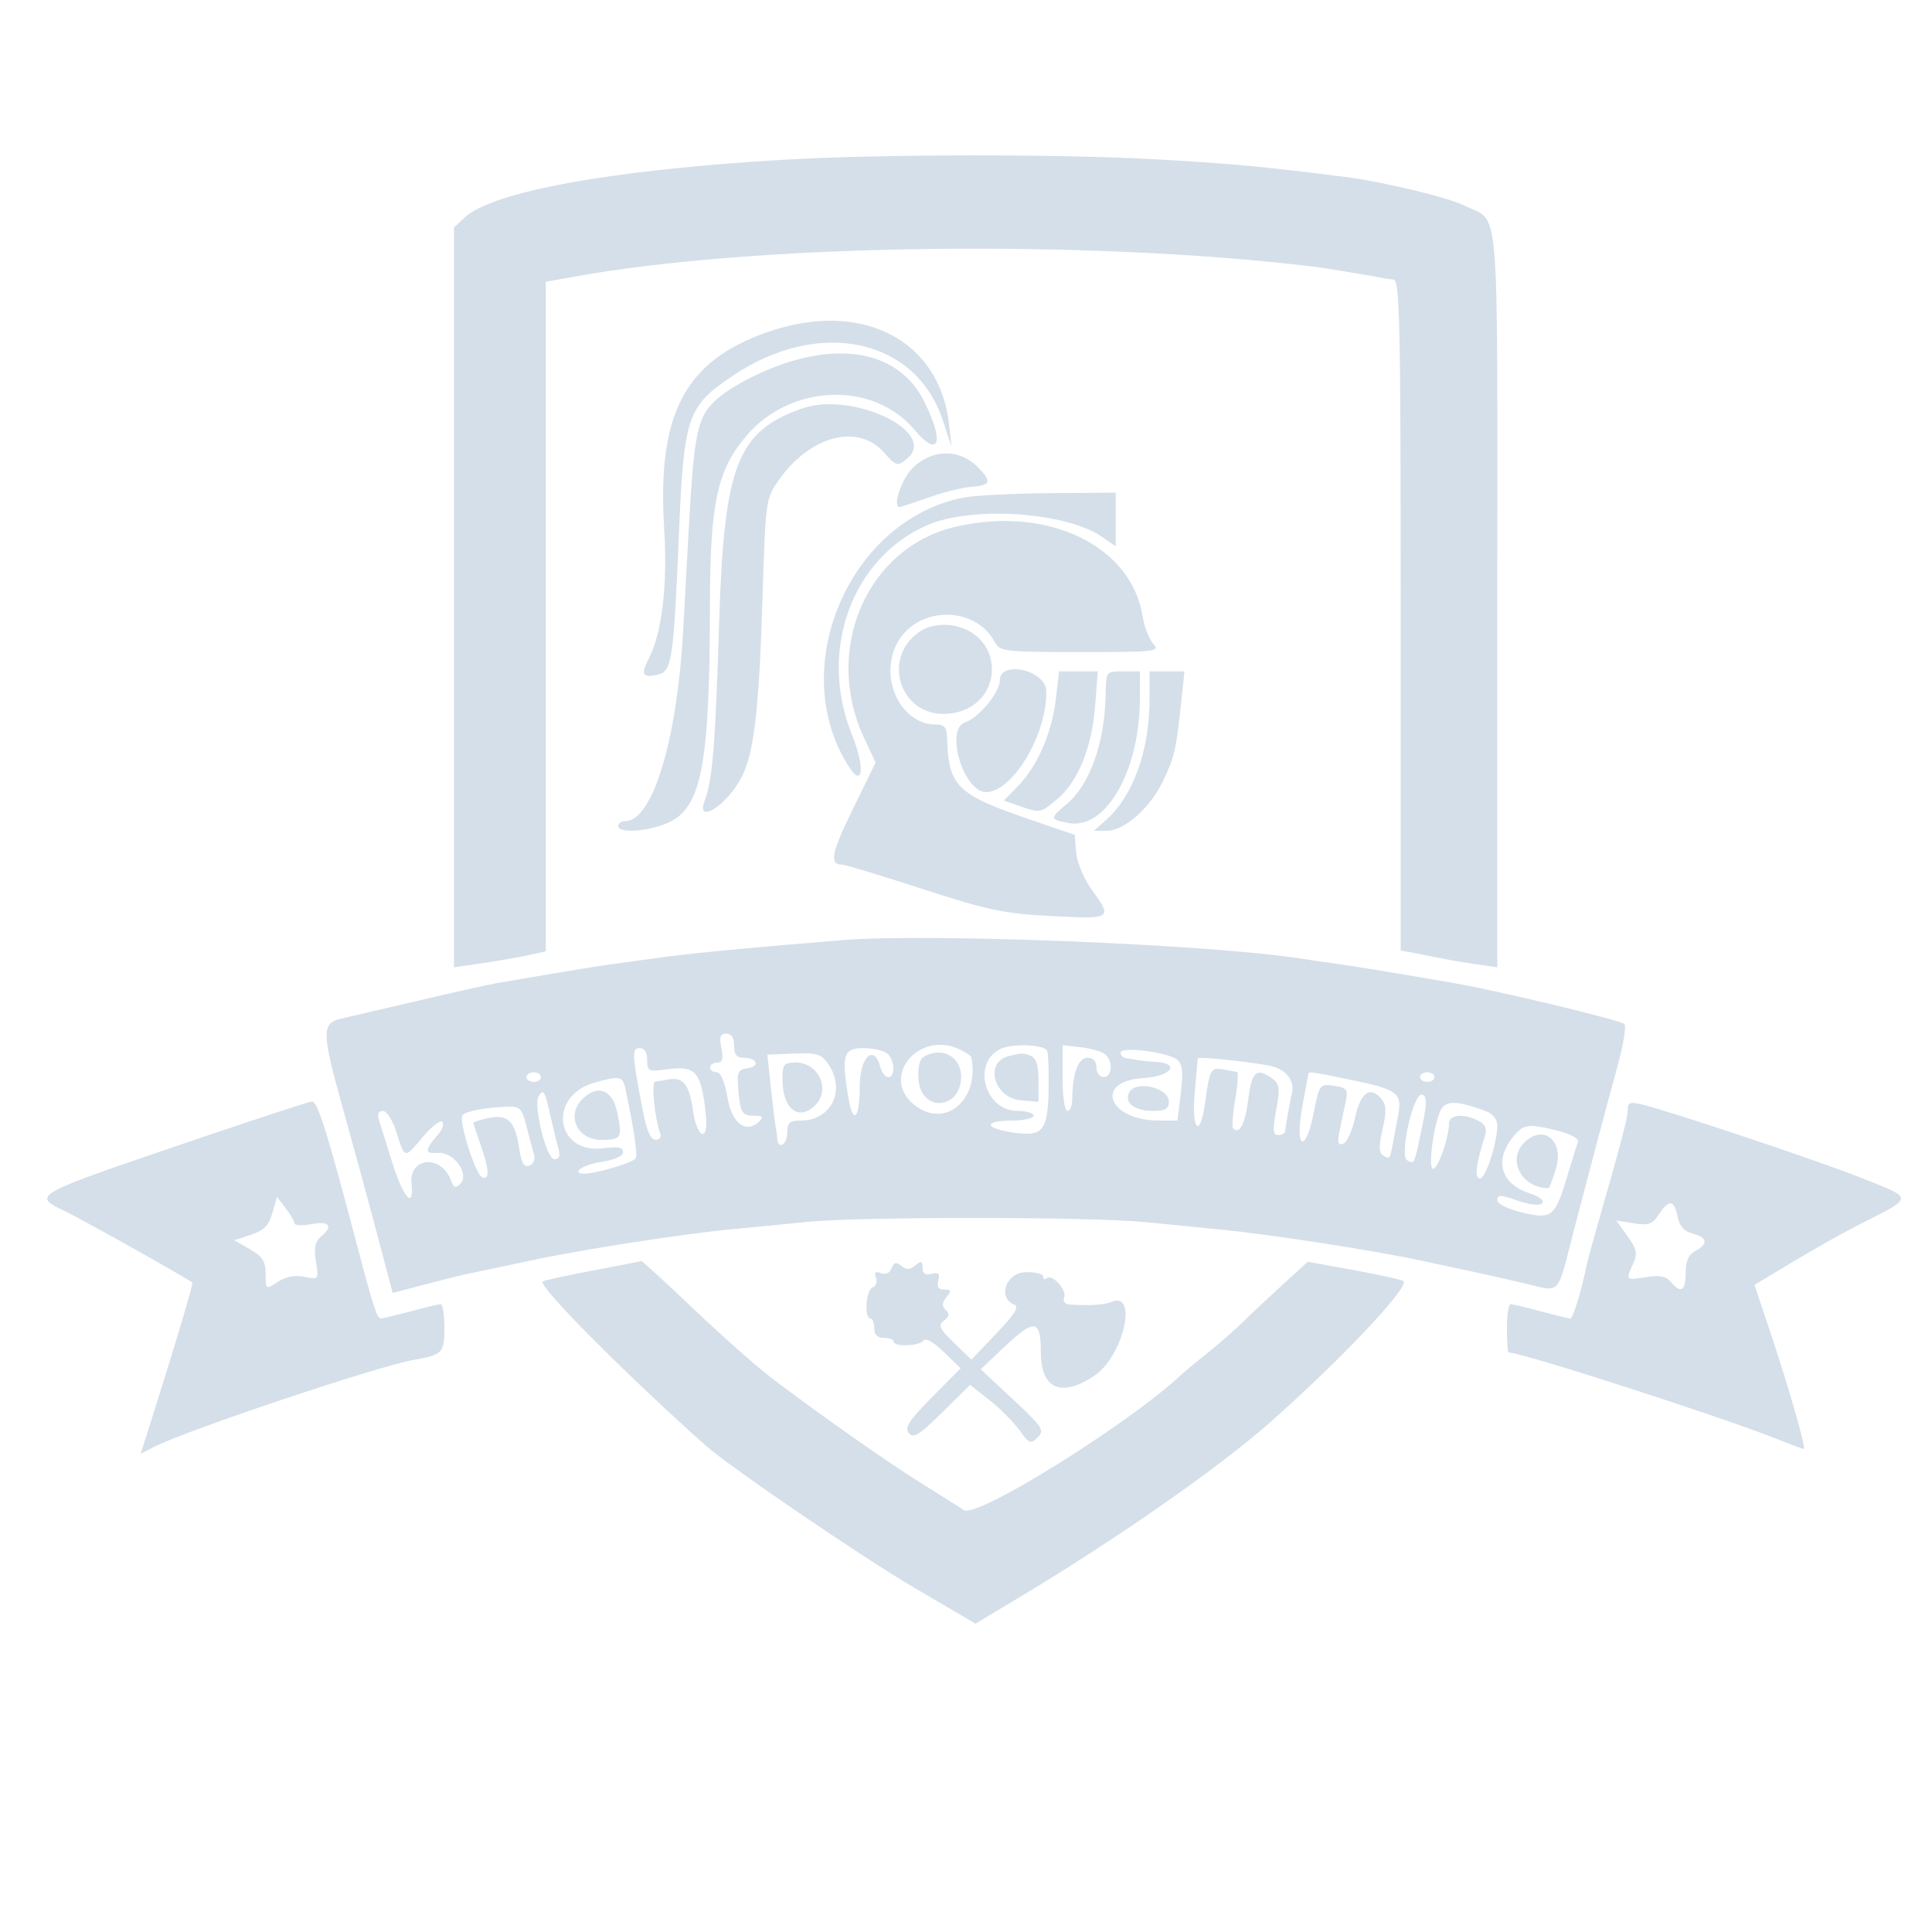
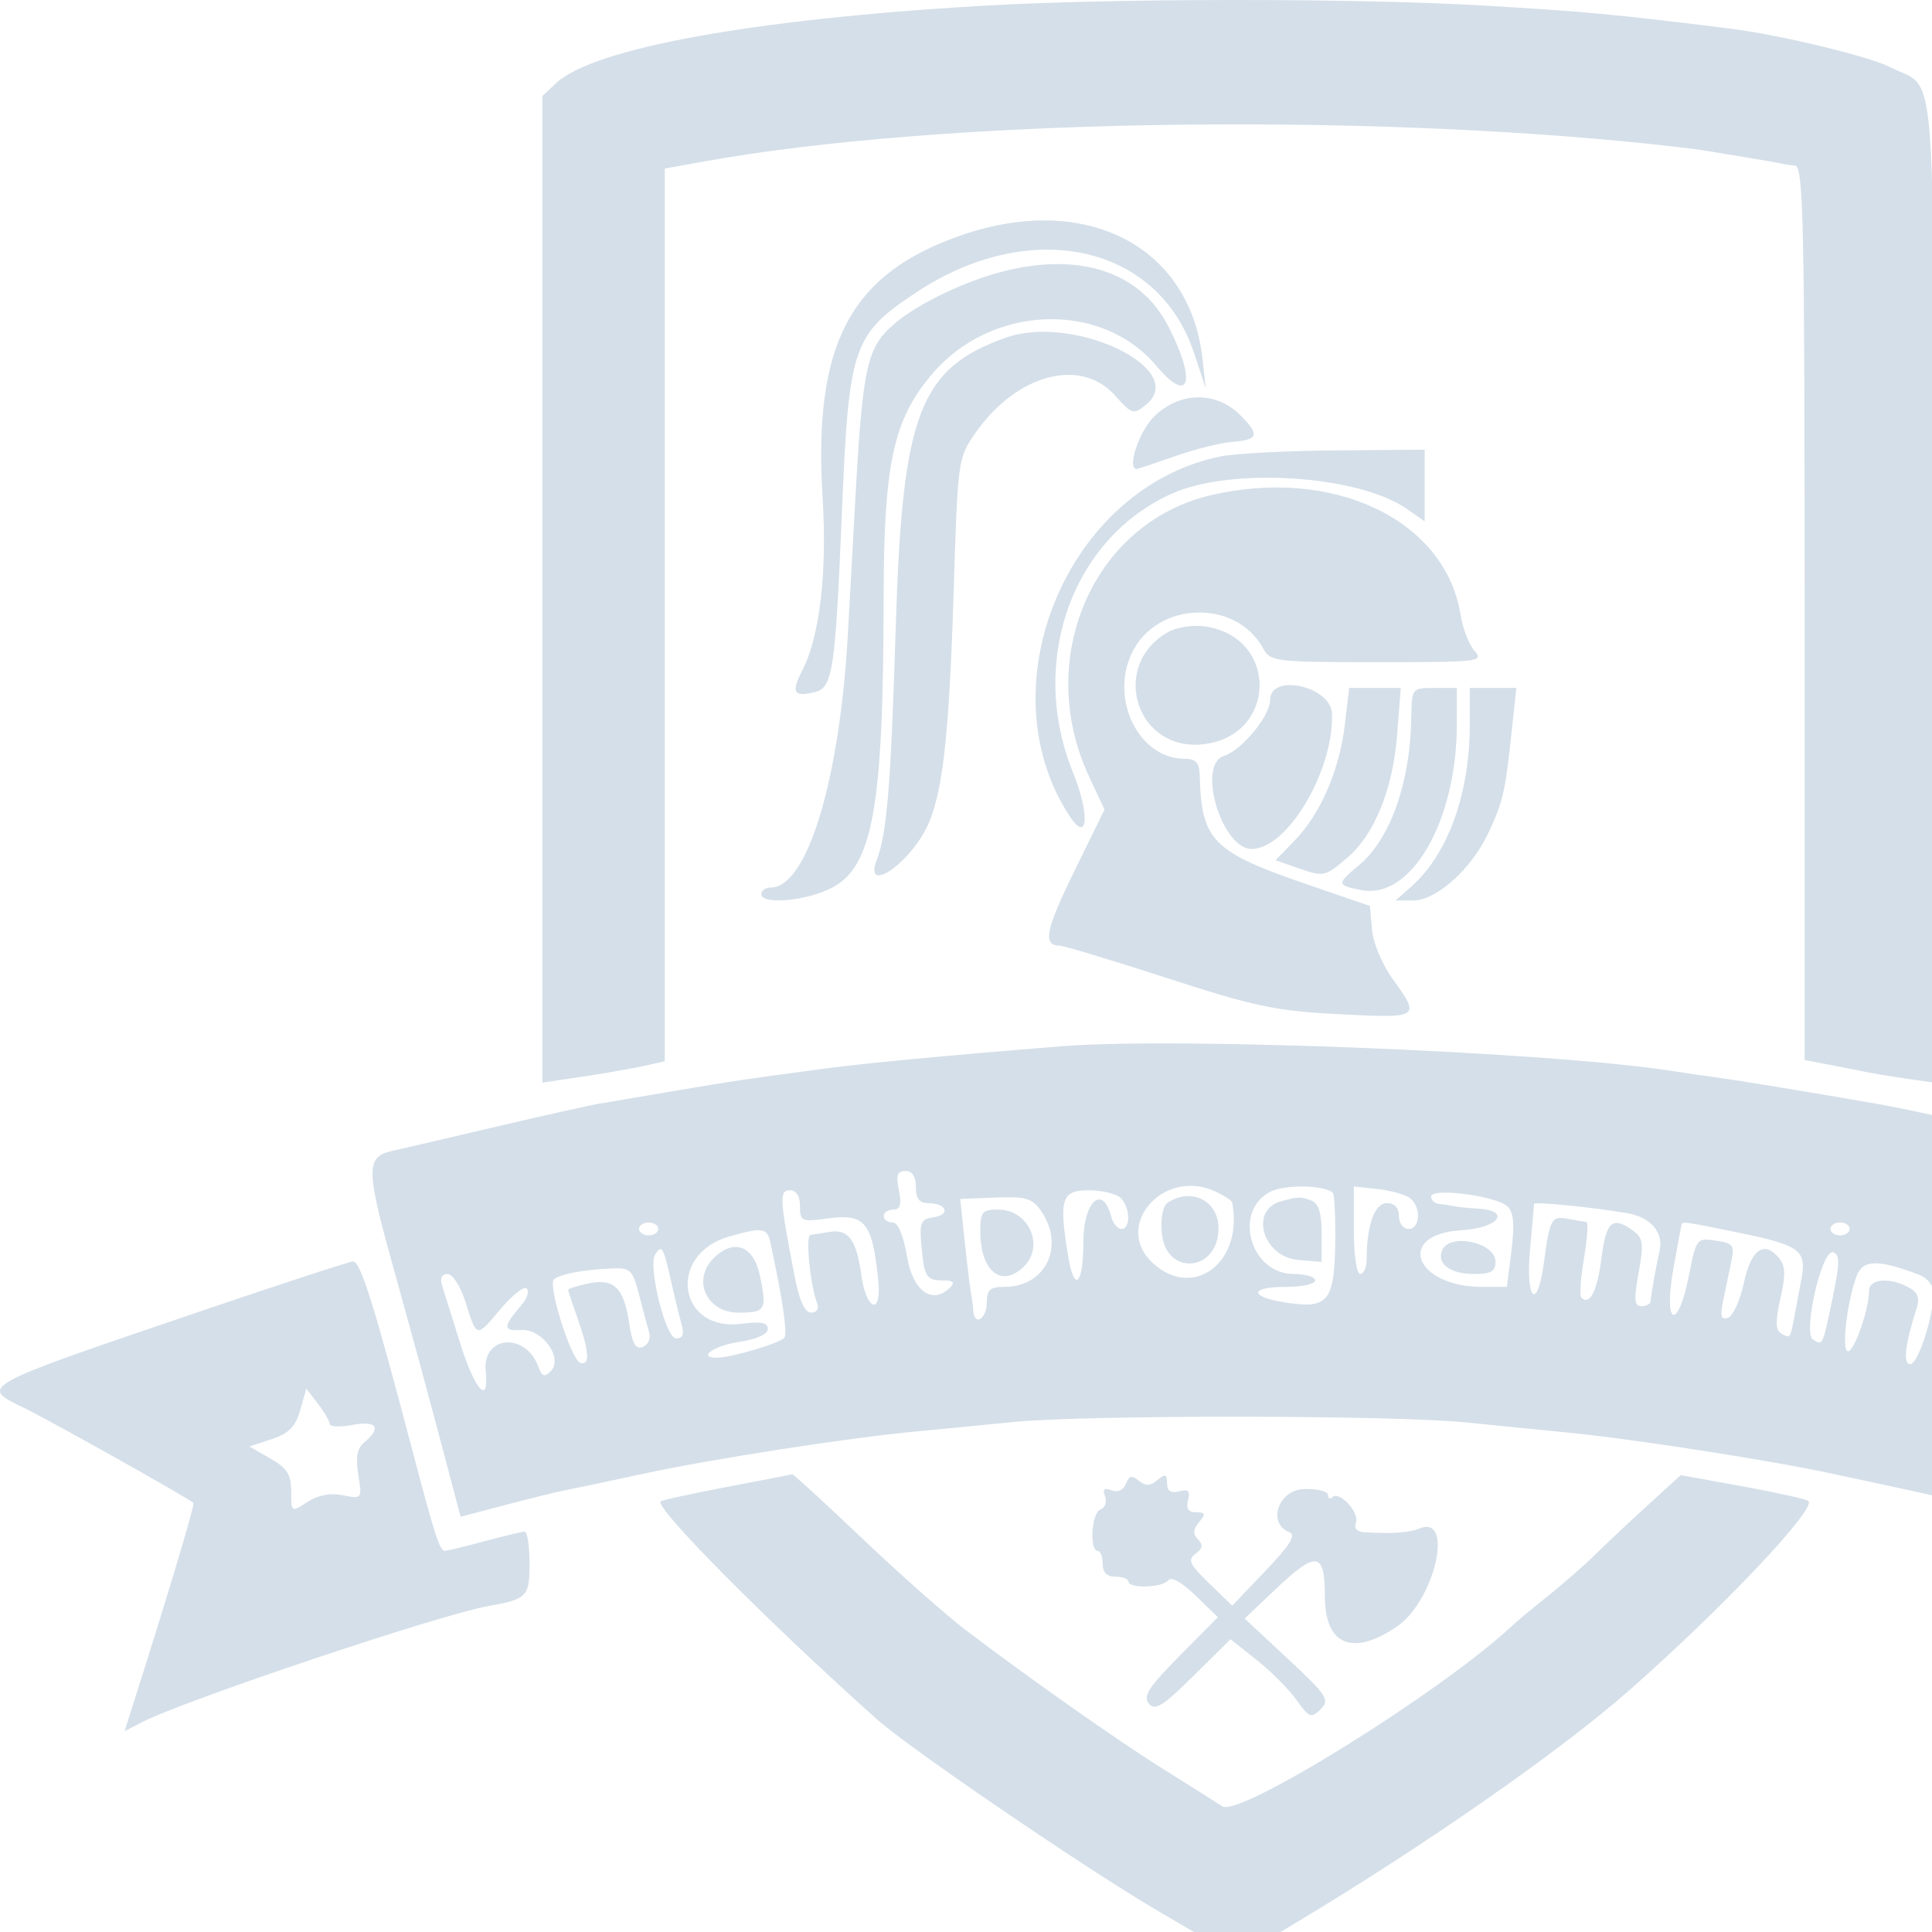
- <svg xmlns="http://www.w3.org/2000/svg" id="svg" version="1.1" viewBox="0 0 400 400" style="display: block;">
-   <g id="svgg">
-     <path id="path0" d="M162.000 33.087 C 126.571 35.182,101.963 39.659,96.157 45.068 L 94.000 47.078 94.000 123.675 L 94.000 200.272 98.250 199.652 C 103.511 198.886,107.808 198.136,110.750 197.471 L 113.000 196.962 113.000 127.654 L 113.000 58.346 119.250 57.219 C 155.014 50.771,219.026 49.598,266.000 54.530 C 269.575 54.905,273.175 55.331,274.000 55.478 C 274.825 55.624,277.750 56.105,280.500 56.547 C 283.250 56.989,285.837 57.440,286.250 57.550 C 286.663 57.660,287.675 57.806,288.500 57.875 C 289.818 57.985,290.000 66.432,290.000 127.389 L 290.000 196.777 293.250 197.393 C 295.038 197.731,297.625 198.241,299.000 198.526 C 300.375 198.811,303.413 199.321,305.750 199.658 L 310.000 200.272 310.000 123.791 C 310.000 38.606,310.649 46.344,303.188 42.563 C 299.894 40.894,286.143 37.589,278.500 36.630 C 260.988 34.432,255.389 33.910,239.716 33.015 C 219.562 31.865,182.098 31.899,162.000 33.087 M159.000 68.722 C 141.778 74.708,136.036 85.597,137.512 109.474 C 138.233 121.135,137.063 131.044,134.345 136.300 C 132.585 139.704,133.036 140.459,136.335 139.631 C 139.100 138.937,139.482 136.338,140.540 111.000 C 141.586 85.961,142.240 84.066,152.071 77.563 C 169.832 65.815,189.612 70.142,195.190 86.996 L 197.012 92.500 196.489 87.831 C 194.525 70.299,178.282 62.020,159.000 68.722 M165.500 74.329 C 159.560 75.845,152.229 79.381,148.652 82.454 C 144.325 86.172,143.719 88.994,142.519 111.000 C 142.204 116.775,141.721 125.550,141.445 130.500 C 140.173 153.347,135.115 170.000,129.449 170.000 C 128.652 170.000,128.000 170.450,128.000 171.000 C 128.000 172.701,134.878 172.103,138.897 170.053 C 145.286 166.793,146.952 157.585,146.983 125.355 C 147.003 104.117,148.473 97.312,154.583 90.174 C 163.766 79.445,180.804 78.848,189.310 88.956 C 194.467 95.085,195.613 91.534,191.250 82.946 C 186.913 74.408,177.512 71.263,165.500 74.329 M166.000 84.595 C 152.604 89.329,149.898 96.351,148.887 129.000 C 148.100 154.395,147.526 161.471,145.903 165.750 C 143.942 170.921,150.536 166.733,153.558 160.887 C 156.085 156.002,157.149 146.947,157.847 124.413 C 158.493 103.541,158.528 103.287,161.234 99.413 C 167.624 90.266,177.569 87.595,182.923 93.588 C 185.544 96.521,185.784 96.593,187.718 95.027 C 194.521 89.519,176.527 80.876,166.000 84.595 M188.923 96.923 C 186.604 99.242,184.723 105.000,186.285 105.000 C 186.441 105.000,189.101 104.110,192.195 103.023 C 195.289 101.935,199.245 100.937,200.986 100.804 C 205.215 100.482,205.459 99.732,202.348 96.621 C 198.575 92.848,192.870 92.976,188.923 96.923 M199.407 103.031 C 175.701 107.731,162.654 138.593,175.818 158.828 C 178.721 163.290,179.082 158.778,176.361 152.043 C 169.420 134.857,176.274 115.690,191.830 108.788 C 201.108 104.671,220.798 105.979,228.250 111.207 L 231.000 113.136 231.000 107.568 L 231.000 102.000 217.250 102.110 C 209.688 102.170,201.658 102.584,199.407 103.031 M197.734 109.088 C 179.469 113.391,170.356 134.517,178.893 152.766 L 181.287 157.883 176.596 167.461 C 172.123 176.595,171.649 178.988,174.309 179.010 C 174.964 179.015,182.475 181.284,191.000 184.051 C 204.652 188.482,207.842 189.151,217.750 189.659 C 230.267 190.300,230.391 190.220,226.066 184.250 C 224.414 181.969,222.995 178.595,222.816 176.525 L 222.500 172.850 212.932 169.567 C 198.083 164.472,196.355 162.748,196.077 152.750 C 196.016 150.577,195.522 150.000,193.723 150.000 C 186.668 150.000,182.083 140.842,185.516 133.607 C 189.370 125.486,201.765 125.086,205.971 132.946 C 207.012 134.891,207.949 135.000,223.690 135.000 C 239.448 135.000,240.229 134.909,238.746 133.250 C 237.885 132.287,236.915 129.793,236.589 127.708 C 234.284 112.939,216.851 104.584,197.734 109.088 M191.110 130.346 C 182.010 135.579,186.220 148.912,196.602 147.741 C 208.146 146.440,208.345 131.043,196.839 129.437 C 194.978 129.178,192.442 129.580,191.110 130.346 M207.000 140.868 C 207.000 143.343,202.602 148.674,199.838 149.551 C 195.576 150.904,199.476 164.000,204.141 164.000 C 209.684 164.000,216.890 151.863,216.610 143.000 C 216.476 138.731,207.000 136.630,207.000 140.868 M218.609 144.671 C 217.783 151.699,214.842 158.524,210.873 162.626 L 207.848 165.752 211.073 166.876 C 215.386 168.379,215.399 168.377,218.911 165.421 C 223.189 161.822,226.053 154.792,226.721 146.250 L 227.289 139.000 223.282 139.000 L 219.275 139.000 218.609 144.671 M228.918 143.750 C 228.745 153.735,225.666 162.421,220.867 166.459 C 217.287 169.471,217.298 169.610,221.164 170.383 C 228.887 171.927,235.957 159.703,235.988 144.750 L 236.000 139.000 232.500 139.000 C 229.003 139.000,229.000 139.004,228.918 143.750 M238.000 144.790 C 238.000 155.357,234.615 164.772,229.025 169.749 L 226.500 171.998 229.215 171.999 C 232.808 172.000,238.249 167.129,240.860 161.574 C 243.168 156.665,243.492 155.254,244.518 145.680 L 245.233 139.000 241.616 139.000 L 238.000 139.000 238.000 144.790 M174.500 194.642 C 156.218 196.122,144.363 197.241,138.000 198.087 C 125.197 199.790,123.752 200.004,114.500 201.575 C 109.550 202.416,104.282 203.309,102.793 203.559 C 101.304 203.809,94.104 205.418,86.793 207.135 C 79.482 208.852,72.150 210.560,70.500 210.930 C 66.678 211.789,66.671 213.891,70.443 227.500 C 74.614 242.548,75.710 246.578,78.629 257.596 L 81.304 267.691 88.402 265.824 C 92.306 264.797,96.400 263.791,97.500 263.588 C 98.600 263.386,103.960 262.253,109.412 261.071 C 120.094 258.755,141.489 255.431,152.000 254.454 C 155.575 254.122,162.325 253.463,167.000 252.991 C 178.294 251.850,226.151 251.892,237.500 253.053 C 242.450 253.559,249.200 254.232,252.500 254.547 C 262.950 255.547,284.523 258.889,294.561 261.064 C 299.887 262.218,304.977 263.311,305.872 263.494 C 306.768 263.676,310.794 264.583,314.820 265.509 C 323.585 267.524,322.117 269.029,326.044 254.000 C 330.180 238.173,332.217 230.516,334.930 220.596 C 336.119 216.249,336.734 212.385,336.296 212.010 C 335.299 211.155,310.203 205.131,301.000 203.537 C 289.729 201.585,279.850 199.959,276.500 199.505 C 274.300 199.206,271.150 198.749,269.500 198.488 C 250.821 195.536,192.585 193.179,174.500 194.642 M152.000 216.500 C 152.000 218.308,152.537 219.000,153.941 219.000 C 156.757 219.000,157.438 220.799,154.765 221.179 C 152.773 221.461,152.542 221.981,152.847 225.500 C 153.279 230.483,153.600 231.000,156.259 231.000 C 157.798 231.000,158.095 231.305,157.315 232.085 C 154.545 234.855,151.531 232.682,150.609 227.250 C 150.046 223.928,149.219 222.000,148.359 222.000 C 147.612 222.000,147.000 221.550,147.000 221.000 C 147.000 220.450,147.664 220.000,148.475 220.000 C 149.581 220.000,149.800 219.249,149.350 217.000 C 148.880 214.651,149.103 214.000,150.375 214.000 C 151.442 214.000,152.000 214.859,152.000 216.500 M198.453 217.161 C 199.854 217.799,201.051 218.586,201.113 218.911 C 202.882 228.139,195.157 234.072,188.829 228.345 C 182.495 222.613,190.359 213.473,198.453 217.161 M216.735 217.401 C 217.002 217.669,217.172 221.160,217.111 225.158 C 216.973 234.209,215.999 235.422,209.633 234.468 C 203.710 233.580,203.625 232.000,209.500 232.000 C 211.975 232.000,214.000 231.550,214.000 231.000 C 214.000 230.450,212.495 230.000,210.655 230.000 C 203.954 230.000,201.172 220.287,207.000 217.238 C 209.248 216.063,215.500 216.167,216.735 217.401 M228.750 218.241 C 230.492 219.640,230.316 223.000,228.500 223.000 C 227.667 223.000,227.000 222.111,227.000 221.000 C 227.000 219.711,226.333 219.000,225.125 219.000 C 223.226 219.000,222.000 222.383,222.000 227.625 C 222.000 228.931,221.550 230.000,221.000 230.000 C 220.431 230.000,220.000 227.067,220.000 223.201 L 220.000 216.402 223.750 216.819 C 225.813 217.049,228.063 217.689,228.750 218.241 M134.000 219.481 C 134.000 221.828,134.232 221.930,138.289 221.374 C 144.108 220.576,145.225 221.938,146.153 230.961 C 146.727 236.535,144.289 235.740,143.514 230.100 C 142.760 224.619,141.465 222.921,138.466 223.480 C 137.385 223.682,136.111 223.881,135.636 223.923 C 134.815 223.996,135.573 231.724,136.687 234.628 C 136.987 235.409,136.578 236.000,135.737 236.000 C 134.735 236.000,133.902 234.152,133.147 230.250 C 130.830 218.287,130.761 217.000,132.438 217.000 C 133.434 217.000,134.000 217.899,134.000 219.481 M183.800 218.200 C 185.301 219.701,185.374 223.000,183.906 223.000 C 183.305 223.000,182.577 222.100,182.290 221.000 C 180.982 215.999,178.000 218.780,178.000 225.000 C 178.000 231.691,176.597 233.030,175.642 227.250 C 174.177 218.385,174.603 217.000,178.800 217.000 C 180.890 217.000,183.140 217.540,183.800 218.200 M243.838 219.493 C 244.824 220.418,244.991 222.224,244.473 226.373 L 243.770 232.000 239.950 232.000 C 229.388 232.000,226.405 223.793,236.750 223.198 C 242.487 222.867,244.523 220.140,239.250 219.848 C 237.738 219.764,236.050 219.591,235.500 219.463 C 234.950 219.335,233.938 219.179,233.250 219.115 C 232.563 219.052,232.000 218.535,232.000 217.966 C 232.000 216.556,242.094 217.858,243.838 219.493 M171.410 220.175 C 175.220 225.615,172.179 232.000,165.777 232.000 C 163.482 232.000,163.000 232.433,163.000 234.500 C 163.000 236.982,161.070 238.144,160.923 235.750 C 160.881 235.063,160.717 233.825,160.558 233.000 C 160.399 232.175,159.956 228.541,159.573 224.924 L 158.878 218.347 164.349 218.126 C 169.042 217.936,170.046 218.227,171.410 220.175 M191.181 218.867 C 190.354 219.391,189.981 221.159,190.181 223.602 C 190.733 230.351,198.944 229.743,198.985 222.950 C 199.010 218.690,194.873 216.526,191.181 218.867 M208.751 218.689 C 203.735 220.000,205.828 227.341,211.351 227.810 L 215.000 228.121 215.000 223.667 C 215.000 220.529,214.533 219.035,213.418 218.607 C 211.744 217.965,211.507 217.969,208.751 218.689 M262.507 220.565 C 266.112 221.192,268.132 223.570,267.472 226.412 C 266.988 228.499,266.214 232.836,266.074 234.250 C 266.033 234.662,265.386 235.000,264.637 235.000 C 263.539 235.000,263.457 233.986,264.219 229.797 C 265.038 225.291,264.927 224.420,263.391 223.297 C 260.171 220.942,259.169 221.798,258.455 227.513 C 257.816 232.629,256.628 234.961,255.324 233.658 C 255.026 233.359,255.212 230.614,255.739 227.557 C 256.266 224.501,256.427 221.967,256.098 221.926 C 255.769 221.885,254.473 221.660,253.218 221.427 C 250.679 220.955,250.428 221.416,249.513 228.250 C 248.496 235.848,246.641 234.129,247.354 226.250 C 247.690 222.537,247.973 219.329,247.982 219.121 C 248.001 218.729,257.229 219.647,262.507 220.565 M162.000 223.418 C 162.000 229.612,165.343 232.257,168.800 228.800 C 172.024 225.576,169.489 220.000,164.800 220.000 C 162.279 220.000,162.000 220.341,162.000 223.418 M112.000 223.000 C 112.000 223.550,111.325 224.000,110.500 224.000 C 109.675 224.000,109.000 223.550,109.000 223.000 C 109.000 222.450,109.675 222.000,110.500 222.000 C 111.325 222.000,112.000 222.450,112.000 223.000 M279.792 223.589 C 289.378 225.566,290.355 226.308,289.475 230.936 C 289.101 232.896,288.590 235.615,288.337 236.977 C 287.777 240.005,287.722 240.064,286.304 239.188 C 285.466 238.670,285.450 237.246,286.242 233.786 C 287.083 230.111,287.030 228.741,286.000 227.501 C 283.703 224.732,281.673 226.194,280.553 231.422 C 279.974 234.126,278.869 236.547,278.098 236.803 C 277.010 237.164,276.842 236.566,277.348 234.134 C 277.707 232.410,278.270 229.708,278.599 228.128 C 279.142 225.530,278.912 225.214,276.193 224.815 C 273.246 224.382,273.164 224.488,272.043 230.187 C 270.317 238.961,268.031 238.082,269.605 229.250 C 270.267 225.537,270.851 222.387,270.904 222.250 C 271.065 221.831,271.807 221.943,279.792 223.589 M297.000 223.000 C 297.000 223.550,296.325 224.000,295.500 224.000 C 294.675 224.000,294.000 223.550,294.000 223.000 C 294.000 222.450,294.675 222.000,295.500 222.000 C 296.325 222.000,297.000 222.450,297.000 223.000 M129.442 225.250 C 131.317 234.047,132.058 239.097,131.585 239.863 C 131.066 240.702,123.355 243.000,121.057 243.000 C 118.001 243.000,120.627 241.133,124.500 240.552 C 127.266 240.138,129.000 239.360,129.000 238.534 C 129.000 237.542,127.946 237.332,124.978 237.730 C 115.047 239.062,113.281 226.957,123.000 224.180 C 128.240 222.683,128.918 222.796,129.442 225.250 M233.685 226.378 C 232.885 228.462,235.014 230.000,238.700 230.000 C 241.271 230.000,242.000 229.582,242.000 228.107 C 242.000 225.055,234.770 223.552,233.685 226.378 M113.899 230.750 C 114.484 233.363,115.249 236.512,115.598 237.750 C 116.052 239.359,115.810 240.000,114.747 240.000 C 113.146 240.000,110.366 228.835,111.507 226.989 C 112.514 225.359,112.787 225.787,113.899 230.750 M120.571 227.571 C 117.179 230.964,119.511 236.000,124.476 236.000 C 128.657 236.000,128.896 235.583,127.776 230.250 C 126.791 225.564,123.721 224.422,120.571 227.571 M294.341 233.747 C 292.762 241.280,292.832 241.132,291.312 240.193 C 289.653 239.168,292.715 225.953,294.457 226.622 C 295.485 227.016,295.462 228.401,294.341 233.747 M42.000 235.421 C 5.872 247.694,6.465 247.370,13.691 250.880 C 17.539 252.750,38.718 264.631,39.813 265.535 C 40.077 265.752,36.137 278.918,30.474 296.743 L 29.126 300.986 31.813 299.603 C 38.459 296.183,77.779 282.986,85.493 281.587 C 91.695 280.462,92.000 280.150,92.000 274.933 C 92.000 272.220,91.662 270.005,91.250 270.012 C 90.838 270.018,88.025 270.688,85.000 271.500 C 81.975 272.312,79.197 272.982,78.828 272.988 C 78.076 273.001,77.219 270.358,73.970 258.000 C 67.808 234.561,65.752 227.996,64.592 228.059 C 63.991 228.091,53.825 231.404,42.000 235.421 M307.750 230.103 C 309.056 230.595,310.000 231.794,310.000 232.961 C 310.000 236.648,307.601 244.000,306.398 244.000 C 305.236 244.000,305.586 240.946,307.394 235.311 C 307.913 233.692,307.580 232.845,306.114 232.061 C 303.119 230.458,300.000 230.750,300.000 232.634 C 300.000 235.480,297.722 242.000,296.728 242.000 C 295.677 242.000,296.578 234.241,298.090 230.263 C 299.047 227.745,301.391 227.706,307.750 230.103 M337.003 229.731 C 337.006 231.385,335.711 236.345,330.795 253.500 C 329.692 257.350,328.653 261.175,328.486 262.000 C 327.430 267.226,325.668 272.998,325.131 272.988 C 324.784 272.982,322.025 272.312,319.000 271.500 C 315.975 270.688,313.163 270.018,312.750 270.012 C 312.337 270.005,312.000 272.250,312.000 275.000 C 312.000 277.750,312.142 280.000,312.316 280.000 C 315.056 280.000,356.319 293.306,367.787 297.888 C 370.695 299.049,373.248 300.000,373.460 300.000 C 374.006 300.000,370.349 287.253,366.505 275.762 L 363.248 266.024 371.374 261.145 C 375.843 258.461,381.975 255.017,385.000 253.491 C 396.385 247.746,396.370 248.229,385.290 243.844 C 376.002 240.168,345.640 230.015,339.750 228.615 C 337.540 228.090,337.001 228.309,337.003 229.731 M109.021 233.250 C 109.625 235.588,110.331 238.234,110.589 239.132 C 110.848 240.029,110.395 241.018,109.583 241.330 C 108.470 241.757,107.944 240.811,107.445 237.480 C 106.635 232.080,105.061 230.608,101.041 231.491 C 99.368 231.858,98.000 232.292,98.000 232.454 C 98.000 232.616,98.675 234.662,99.500 237.000 C 101.287 242.065,101.410 244.303,99.874 243.791 C 98.463 243.321,94.815 231.773,95.785 230.849 C 96.646 230.030,100.338 229.322,104.711 229.136 C 107.686 229.010,108.004 229.313,109.021 233.250 M82.026 234.250 C 83.847 240.002,83.688 239.966,87.467 235.477 C 89.308 233.289,91.153 231.835,91.567 232.244 C 91.982 232.653,91.642 233.778,90.813 234.744 C 87.862 238.179,87.834 238.891,90.657 238.691 C 93.993 238.455,97.311 243.089,95.268 245.132 C 94.331 246.069,93.913 245.911,93.378 244.417 C 91.429 238.987,84.619 239.531,85.201 245.070 C 85.773 250.507,83.533 248.095,81.254 240.821 C 79.993 236.795,78.714 232.713,78.413 231.750 C 78.070 230.653,78.390 230.000,79.273 230.000 C 80.050 230.000,81.282 231.901,82.026 234.250 M322.613 234.133 C 325.144 234.770,326.934 235.754,326.706 236.383 C 326.483 236.997,325.489 240.200,324.498 243.500 C 321.946 252.000,321.305 252.513,315.092 251.022 C 312.074 250.298,310.000 249.248,310.000 248.445 C 310.000 247.322,310.721 247.343,314.181 248.564 C 316.697 249.452,318.724 249.676,319.273 249.127 C 319.821 248.579,318.751 247.743,316.584 247.028 C 310.818 245.125,309.351 240.366,313.073 235.635 C 315.405 232.669,316.264 232.534,322.613 234.133 M315.571 236.571 C 311.957 240.186,315.064 246.000,320.609 246.000 C 320.780 246.000,321.475 244.145,322.154 241.879 C 323.874 236.138,319.517 232.625,315.571 236.571 M60.978 253.295 C 60.990 253.733,62.575 253.795,64.500 253.434 C 68.266 252.727,69.080 253.858,66.404 256.079 C 65.227 257.057,64.967 258.392,65.413 261.178 C 66.013 264.932,65.999 264.950,63.020 264.354 C 61.059 263.962,59.155 264.323,57.512 265.400 C 55.006 267.042,55.000 267.038,54.994 263.773 C 54.989 261.134,54.359 260.140,51.744 258.641 L 48.500 256.782 51.966 255.641 C 54.629 254.765,55.654 253.724,56.389 251.153 L 57.345 247.806 59.150 250.153 C 60.143 251.444,60.966 252.858,60.978 253.295 M347.326 251.879 C 347.728 253.889,348.672 254.952,350.451 255.398 C 353.512 256.167,353.722 257.543,351.000 259.000 C 349.591 259.754,349.000 261.094,349.000 263.535 C 349.000 267.297,347.997 267.906,345.921 265.404 C 344.941 264.224,343.609 263.967,340.798 264.416 C 336.564 265.093,336.551 265.079,338.124 261.626 C 339.070 259.550,338.883 258.644,336.942 255.919 L 334.635 252.679 338.251 253.266 C 341.322 253.764,342.106 253.487,343.456 251.426 C 345.546 248.237,346.623 248.363,347.326 251.879 M122.607 263.076 C 117.165 264.109,112.551 265.115,112.354 265.313 C 111.394 266.272,129.005 284.009,145.961 299.159 C 150.981 303.644,178.398 322.345,189.460 328.828 L 201.963 336.157 210.731 330.904 C 231.043 318.737,252.176 304.001,262.938 294.500 C 277.418 281.718,291.820 266.487,290.590 265.256 C 290.307 264.973,285.731 263.952,280.421 262.986 L 270.768 261.230 265.634 265.909 C 262.810 268.482,259.150 271.922,257.500 273.552 C 255.850 275.182,252.535 278.087,250.133 280.008 C 247.730 281.929,245.255 283.981,244.633 284.569 C 233.977 294.623,202.266 314.400,199.584 312.663 C 198.438 311.921,194.350 309.343,190.500 306.934 C 183.344 302.457,169.637 292.813,159.741 285.295 C 156.698 282.982,149.454 276.570,143.645 271.045 C 137.836 265.520,132.952 261.044,132.791 261.099 C 132.631 261.153,128.048 262.043,122.607 263.076 M184.608 262.578 C 184.226 263.575,183.361 263.969,182.380 263.592 C 181.223 263.148,180.943 263.408,181.372 264.527 C 181.699 265.379,181.365 266.307,180.629 266.589 C 179.254 267.117,178.906 272.994,180.250 272.998 C 180.662 272.999,181.000 273.900,181.000 275.000 C 181.000 276.333,181.667 277.000,183.000 277.000 C 184.100 277.000,185.000 277.337,185.000 277.750 C 185.000 278.890,190.400 278.711,191.206 277.545 C 191.630 276.933,193.312 277.879,195.404 279.907 L 198.895 283.291 192.948 289.294 C 188.165 294.121,187.229 295.571,188.167 296.702 C 189.131 297.863,190.336 297.116,195.091 292.410 L 200.849 286.712 204.905 289.925 C 207.137 291.692,209.929 294.495,211.110 296.154 C 213.075 298.914,213.394 299.035,214.851 297.578 C 216.308 296.121,215.872 295.453,209.743 289.743 L 203.042 283.500 207.771 279.017 C 214.203 272.920,215.500 273.086,215.500 280.006 C 215.500 287.631,219.780 289.447,226.684 284.750 C 232.562 280.751,235.661 267.288,230.189 269.522 C 228.599 270.172,225.910 270.356,221.643 270.108 C 220.480 270.040,219.988 269.474,220.326 268.594 C 220.923 267.036,217.729 263.604,216.669 264.664 C 216.301 265.032,216.000 264.873,216.000 264.311 C 216.000 263.748,214.328 263.336,212.286 263.394 C 208.283 263.508,206.492 268.694,209.972 270.091 C 211.072 270.533,210.138 272.051,206.282 276.091 L 201.119 281.500 197.520 278.016 C 194.462 275.055,194.147 274.365,195.426 273.431 C 196.539 272.617,196.638 272.038,195.808 271.208 C 194.977 270.377,195.018 269.683,195.965 268.542 C 197.035 267.253,196.960 267.000,195.506 267.000 C 194.298 267.000,193.916 266.427,194.257 265.127 C 194.633 263.686,194.314 263.367,192.873 263.743 C 191.573 264.084,191.000 263.702,191.000 262.494 C 191.000 261.062,190.736 260.975,189.500 262.000 C 188.365 262.942,187.663 262.965,186.617 262.097 C 185.545 261.208,185.093 261.316,184.608 262.578 " stroke="none" fill="#d4dfe9" fill-rule="evenodd" />
+ <svg xmlns="http://www.w3.org/2000/svg" viewBox="0 0 300 300">
+   <g class="currentLayer">
+     <path fill="#d4dfe9" fill-rule="evenodd" d="M152.223.913c-35.43 2.095-60.037 6.572-65.843 11.981l-2.157 2.01v153.194l4.25-.62c5.26-.766 9.558-1.516 12.5-2.18l2.25-.51V26.172l6.25-1.127c35.764-6.448 99.776-7.62 146.75-2.689 3.575.375 7.175.801 8 .948.825.146 3.75.627 6.5 1.07 2.75.441 5.337.892 5.75 1.002.413.11 1.425.256 2.25.325 1.318.11 1.5 8.557 1.5 69.514v69.388l3.25.616c1.788.338 4.375.848 5.75 1.133 1.375.285 4.413.795 6.75 1.132l4.25.614v-76.48c0-85.186.649-77.448-6.812-81.229-3.294-1.669-17.045-4.974-24.688-5.933-17.512-2.198-23.111-2.72-38.784-3.615-20.154-1.15-57.618-1.116-77.716.072m-3 35.635C132 42.534 126.259 53.423 127.735 77.3c.72 11.661-.45 21.57-3.167 26.826-1.76 3.404-1.31 4.16 1.99 3.331 2.765-.694 3.147-3.293 4.205-28.63 1.046-25.04 1.7-26.935 11.53-33.438 17.762-11.748 37.542-7.42 43.12 9.433l1.822 5.504-.523-4.669c-1.964-17.532-18.207-25.81-37.49-19.109m6.5 5.607c-5.94 1.516-13.27 5.052-16.847 8.125-4.327 3.718-4.933 6.54-6.133 28.546-.315 5.775-.798 14.55-1.074 19.5-1.272 22.847-6.33 39.5-11.996 39.5-.797 0-1.45.45-1.45 1 0 1.701 6.879 1.103 10.898-.947 6.389-3.26 8.055-12.468 8.086-44.698.02-21.238 1.49-28.043 7.6-35.18 9.183-10.73 26.22-11.327 34.727-1.219 5.157 6.13 6.303 2.578 1.94-6.01-4.337-8.538-13.738-11.683-25.75-8.617m.5 10.266c-13.396 4.734-16.102 11.756-17.113 44.405-.787 25.395-1.361 32.471-2.984 36.75-1.961 5.171 4.633.983 7.655-4.863 2.527-4.885 3.59-13.94 4.289-36.474.646-20.872.68-21.126 3.387-25 6.39-9.147 16.335-11.818 21.689-5.825 2.62 2.933 2.86 3.005 4.795 1.44 6.803-5.509-11.191-14.152-21.718-10.433m22.923 12.328c-2.32 2.32-4.2 8.077-2.638 8.077.156 0 2.816-.89 5.91-1.977 3.094-1.088 7.05-2.086 8.79-2.219 4.23-.322 4.474-1.072 1.363-4.183-3.773-3.773-9.478-3.645-13.425.302m10.484 6.108c-23.706 4.7-36.753 35.562-23.59 55.797 2.904 4.462 3.265-.05.544-6.785-6.941-17.186-.087-36.353 15.469-43.255 9.278-4.117 28.968-2.809 36.42 2.42l2.75 1.928V69.826l-13.75.11c-7.562.06-15.592.474-17.843.921m-1.673 6.057c-18.265 4.303-27.378 25.43-18.841 43.678l2.394 5.117-4.691 9.578c-4.473 9.134-4.947 11.527-2.287 11.55.655.004 8.166 2.273 16.69 5.04 13.653 4.431 16.843 5.1 26.75 5.608 12.518.641 12.642.561 8.317-5.409-1.652-2.28-3.071-5.655-3.25-7.725l-.316-3.675-9.568-3.283c-14.85-5.095-16.577-6.819-16.855-16.817-.061-2.173-.555-2.75-2.354-2.75-7.055 0-11.64-9.158-8.207-16.393 3.854-8.12 16.249-8.52 20.455-.66 1.04 1.944 1.978 2.053 17.719 2.053 15.758 0 16.539-.09 15.056-1.75-.861-.963-1.831-3.457-2.157-5.542-2.305-14.769-19.738-23.124-38.855-18.62m-6.624 21.258c-9.1 5.233-4.89 18.566 5.492 17.395 11.544-1.3 11.743-16.698.237-18.304-1.861-.259-4.397.143-5.73.91m15.89 10.521c0 2.475-4.397 7.806-7.161 8.683-4.262 1.353-.362 14.45 4.303 14.45 5.543 0 12.749-12.138 12.469-21-.134-4.27-9.61-6.37-9.61-2.133m11.609 3.803c-.826 7.028-3.767 13.853-7.736 17.955l-3.025 3.126 3.225 1.124c4.313 1.503 4.326 1.501 7.838-1.455 4.278-3.599 7.142-10.629 7.81-19.17l.568-7.25h-8.014l-.666 5.67m10.309-.92c-.173 9.984-3.252 18.67-8.051 22.708-3.58 3.012-3.57 3.151.297 3.924 7.723 1.544 14.793-10.68 14.824-25.633l.012-5.75h-3.5c-3.497 0-3.5.004-3.582 4.75m9.082 1.04c0 10.567-3.385 19.982-8.975 24.96l-2.525 2.248 2.715.001c3.593.001 9.034-4.87 11.645-10.425 2.308-4.909 2.632-6.32 3.658-15.894l.715-6.68h-7.233v5.79m-63.5 49.852c-18.282 1.48-30.137 2.6-36.5 3.445-12.803 1.703-14.248 1.917-23.5 3.488-4.95.841-10.218 1.734-11.707 1.984-1.49.25-8.69 1.86-16 3.576s-14.643 3.425-16.293 3.795c-3.822.86-3.83 2.961-.057 16.57 4.17 15.048 5.267 19.078 8.186 30.096l2.675 10.095 7.098-1.867c3.904-1.027 7.998-2.033 9.098-2.236 1.1-.202 6.46-1.335 11.912-2.517 10.682-2.316 32.077-5.64 42.588-6.617 3.575-.332 10.325-.99 15-1.463 11.294-1.14 59.15-1.099 70.5.062 4.95.506 11.7 1.18 15 1.494 10.45 1 32.023 4.342 42.06 6.517a2186.477 2186.477 0 0 0 11.312 2.43c.896.182 4.922 1.09 8.948 2.015 8.765 2.015 7.297 3.52 11.224-11.509 4.136-15.827 6.173-23.484 8.886-33.404 1.189-4.347 1.804-8.21 1.366-8.586-.997-.855-26.093-6.879-35.296-8.473-11.271-1.952-21.15-3.578-24.5-4.032-2.2-.299-5.35-.756-7-1.017-18.68-2.952-76.915-5.309-95-3.846m-22.5 21.858c0 1.808.537 2.5 1.94 2.5 2.817 0 3.498 1.8.825 2.18-1.992.281-2.223.801-1.918 4.32.432 4.983.753 5.5 3.412 5.5 1.539 0 1.836.305 1.056 1.085-2.77 2.77-5.784.597-6.706-4.835-.563-3.322-1.39-5.25-2.25-5.25-.747 0-1.36-.45-1.36-1s.665-1 1.476-1c1.106 0 1.325-.75.875-3-.47-2.349-.247-3 1.025-3 1.067 0 1.625.86 1.625 2.5m46.453.661c1.4.638 2.598 1.425 2.66 1.75 1.769 9.228-5.956 15.161-12.284 9.434-6.334-5.732 1.53-14.872 9.624-11.184m18.282.24c.267.268.437 3.76.376 7.757-.138 9.051-1.112 10.264-7.478 9.31-5.923-.888-6.008-2.468-.133-2.468 2.475 0 4.5-.45 4.5-1s-1.505-1-3.345-1c-6.701 0-9.483-9.713-3.655-12.762 2.248-1.175 8.5-1.07 9.735.163m12.015.84c1.742 1.4 1.566 4.76-.25 4.76-.833 0-1.5-.89-1.5-2 0-1.29-.667-2-1.875-2-1.9 0-3.125 3.382-3.125 8.624 0 1.306-.45 2.375-1 2.375-.57 0-1-2.933-1-6.799v-6.799l3.75.417c2.063.23 4.313.87 5 1.422m-94.75 1.24c0 2.347.232 2.45 4.289 1.893 5.819-.798 6.936.564 7.864 9.587.574 5.574-1.864 4.78-2.64-.86-.753-5.482-2.048-7.18-5.047-6.62-1.081.201-2.355.4-2.83.442-.821.073-.063 7.801 1.05 10.705.3.781-.108 1.372-.95 1.372-1.001 0-1.834-1.848-2.59-5.75-2.316-11.963-2.385-13.25-.708-13.25.996 0 1.562.9 1.562 2.481m49.8-1.28c1.5 1.5 1.574 4.8.106 4.8-.601 0-1.33-.9-1.616-2-1.308-5.002-4.29-2.22-4.29 4 0 6.69-1.403 8.03-2.358 2.25-1.465-8.866-1.04-10.25 3.158-10.25 2.09 0 4.34.54 5 1.2m60.038 1.292c.986.925 1.153 2.731.635 6.88l-.703 5.627h-3.82c-10.562 0-13.545-8.207-3.2-8.802 5.737-.33 7.773-3.058 2.5-3.35-1.512-.084-3.2-.257-3.75-.385a20.467 20.467 0 0 0-2.25-.348c-.687-.063-1.25-.58-1.25-1.149 0-1.41 10.094-.108 11.838 1.527m-72.428.682c3.81 5.44.769 11.825-5.633 11.825-2.295 0-2.777.433-2.777 2.5 0 2.482-1.93 3.644-2.077 1.25a26.197 26.197 0 0 0-.365-2.75c-.16-.825-.602-4.459-.985-8.076l-.695-6.577 5.47-.22c4.694-.19 5.698.1 7.062 2.048m19.77-1.308c-.826.524-1.2 2.292-1 4.735.553 6.75 8.764 6.141 8.805-.652.025-4.26-4.112-6.424-7.804-4.083m17.57-.178c-5.016 1.311-2.923 8.652 2.6 9.121l3.649.311v-4.454c0-3.138-.467-4.632-1.582-5.06-1.674-.642-1.911-.638-4.667.082m53.756 1.876c3.605.627 5.625 3.005 4.965 5.847-.484 2.087-1.258 6.424-1.398 7.838-.041.412-.688.75-1.437.75-1.098 0-1.18-1.014-.418-5.203.819-4.506.708-5.377-.828-6.5-3.22-2.355-4.222-1.499-4.936 4.216-.64 5.116-1.827 7.448-3.131 6.145-.298-.299-.112-3.044.415-6.1.527-3.057.688-5.59.359-5.632-.33-.04-1.625-.266-2.88-.499-2.54-.472-2.79-.01-3.705 6.823-1.017 7.598-2.872 5.88-2.16-2 .337-3.713.62-6.92.629-7.129.019-.392 9.247.526 14.525 1.444m-100.507 2.853c0 6.194 3.343 8.84 6.8 5.382 3.224-3.224.689-8.8-4-8.8-2.521 0-2.8.341-2.8 3.418m-50-.418c0 .55-.675 1-1.5 1s-1.5-.45-1.5-1 .675-1 1.5-1 1.5.45 1.5 1m167.792.59c9.586 1.976 10.563 2.718 9.683 7.346-.374 1.96-.885 4.68-1.138 6.041-.56 3.028-.615 3.087-2.033 2.211-.838-.518-.854-1.942-.062-5.402.84-3.675.788-5.045-.242-6.285-2.297-2.769-4.327-1.307-5.447 3.921-.58 2.704-1.684 5.125-2.455 5.381-1.088.361-1.256-.237-.75-2.669l1.25-6.006c.544-2.598.314-2.914-2.405-3.313-2.947-.433-3.03-.327-4.15 5.372-1.726 8.774-4.012 7.895-2.438-.937.662-3.713 1.246-6.863 1.299-7 .16-.419.903-.307 8.888 1.34m17.208-.59c0 .55-.675 1-1.5 1s-1.5-.45-1.5-1 .675-1 1.5-1 1.5.45 1.5 1m-167.558 2.25c1.875 8.797 2.616 13.847 2.143 14.613-.52.84-8.23 3.137-10.528 3.137-3.056 0-.43-1.867 3.443-2.448 2.766-.414 4.5-1.192 4.5-2.018 0-.992-1.054-1.202-4.022-.804-9.931 1.332-11.697-10.773-1.978-13.55 5.24-1.497 5.918-1.384 6.442 1.07m104.243 1.128c-.8 2.084 1.329 3.622 5.015 3.622 2.57 0 3.3-.418 3.3-1.893 0-3.052-7.23-4.555-8.315-1.729m-119.786 4.372c.585 2.613 1.35 5.762 1.699 7 .454 1.61.212 2.25-.851 2.25-1.601 0-4.381-11.165-3.24-13.01 1.007-1.63 1.28-1.203 2.392 3.76m6.672-3.179c-3.392 3.393-1.06 8.43 3.905 8.43 4.18 0 4.42-.418 3.3-5.75-.985-4.687-4.055-5.829-7.205-2.68m173.77 6.176c-1.58 7.533-1.51 7.385-3.03 6.446-1.658-1.025 1.404-14.24 3.146-13.57 1.028.393 1.005 1.778-.116 7.124m-252.341 1.674c-36.128 12.273-35.535 11.95-28.31 15.46 3.849 1.87 25.028 13.75 26.123 14.654.264.217-3.676 13.383-9.34 31.208l-1.347 4.243 2.687-1.383c6.646-3.42 45.966-16.617 53.68-18.016 6.202-1.125 6.507-1.437 6.507-6.654 0-2.713-.338-4.928-.75-4.92-.412.005-3.225.675-6.25 1.487s-5.803 1.482-6.172 1.488c-.752.013-1.61-2.63-4.858-14.988-6.162-23.439-8.218-30.004-9.378-29.94-.601.031-10.767 3.344-22.592 7.361m265.75-5.318c1.306.492 2.25 1.691 2.25 2.858 0 3.687-2.4 11.04-3.602 11.04-1.162 0-.812-3.055.996-8.69.519-1.619.186-2.466-1.28-3.25-2.995-1.603-6.114-1.31-6.114.573 0 2.846-2.278 9.366-3.272 9.366-1.051 0-.15-7.759 1.362-11.737.957-2.518 3.3-2.557 9.66-.16m29.253-.372c.003 1.654-1.292 6.614-6.208 23.77-1.103 3.85-2.142 7.674-2.31 8.5-1.055 5.225-2.817 10.997-3.354 10.987-.347-.006-3.106-.676-6.131-1.488-3.025-.812-5.837-1.482-6.25-1.488-.413-.007-.75 2.238-.75 4.988 0 2.75.142 5 .316 5 2.74 0 44.003 13.306 55.47 17.888 2.909 1.161 5.462 2.112 5.674 2.112.546 0-3.111-12.747-6.955-24.238l-3.257-9.738 8.126-4.879c4.469-2.684 10.6-6.128 13.626-7.654 11.385-5.745 11.37-5.262.29-9.647-9.288-3.676-39.65-13.829-45.54-15.229-2.21-.525-2.75-.306-2.747 1.116m-227.982 3.52c.604 2.337 1.31 4.983 1.568 5.881.259.897-.194 1.886-1.006 2.198-1.113.427-1.64-.519-2.138-3.85-.81-5.4-2.384-6.872-6.404-5.989-1.673.367-3.041.801-3.041.963 0 .162.675 2.208 1.5 4.546 1.787 5.065 1.91 7.303.374 6.791-1.411-.47-5.06-12.018-4.09-12.942.862-.819 4.554-1.527 8.927-1.713 2.975-.126 3.293.177 4.31 4.114m-26.995 1c1.82 5.752 1.662 5.716 5.44 1.227 1.842-2.188 3.687-3.642 4.1-3.233.416.41.076 1.534-.753 2.5-2.951 3.435-2.98 4.147-.156 3.947 3.336-.236 6.654 4.398 4.61 6.441-.936.937-1.354.78-1.89-.715-1.948-5.43-8.758-4.886-8.176.653.572 5.437-1.668 3.025-3.947-4.249l-2.841-9.07c-.343-1.098-.023-1.75.86-1.75.777 0 2.009 1.9 2.753 4.25m240.587-.118c2.53.637 4.32 1.621 4.093 2.25-.223.614-1.217 3.817-2.208 7.117-2.552 8.5-3.193 9.013-9.406 7.522-3.018-.724-5.092-1.774-5.092-2.577 0-1.123.72-1.102 4.18.12 2.517.887 4.544 1.111 5.093.562.548-.548-.522-1.384-2.69-2.099-5.765-1.903-7.232-6.662-3.51-11.393 2.332-2.966 3.19-3.1 9.54-1.502m-7.042 2.438c-3.614 3.615-.507 9.43 5.038 9.43.17 0 .866-1.856 1.545-4.122 1.72-5.74-2.637-9.254-6.583-5.308M51.2 221.121c.012.438 1.597.5 3.522.14 3.766-.708 4.58.423 1.904 2.644-1.177.978-1.437 2.313-.991 5.1.6 3.753.586 3.771-2.393 3.175-1.961-.392-3.865-.03-5.508 1.046-2.506 1.642-2.512 1.638-2.518-1.627-.005-2.639-.635-3.633-3.25-5.132l-3.244-1.859 3.466-1.14c2.663-.877 3.688-1.918 4.423-4.489l.956-3.347 1.805 2.347c.993 1.291 1.816 2.705 1.828 3.142m286.348-1.416c.402 2.01 1.346 3.073 3.125 3.52 3.06.768 3.27 2.144.549 3.601-1.41.754-2 2.094-2 4.535 0 3.762-1.003 4.371-3.08 1.87-.98-1.18-2.311-1.438-5.122-.989-4.234.677-4.247.663-2.674-2.79.946-2.076.759-2.982-1.182-5.707l-2.307-3.24 3.616.587c3.07.498 3.855.221 5.205-1.84 2.09-3.189 3.167-3.063 3.87.453m-224.72 11.197c-5.441 1.033-10.055 2.04-10.252 2.237-.96.96 16.65 18.696 33.607 33.846 5.02 4.485 32.437 23.186 43.499 29.67l12.503 7.328 8.768-5.253c20.312-12.167 41.445-26.903 52.207-36.404 14.48-12.782 28.882-28.013 27.652-29.244-.283-.283-4.86-1.304-10.17-2.27l-9.652-1.756-5.134 4.68c-2.824 2.572-6.484 6.012-8.134 7.642-1.65 1.63-4.965 4.535-7.367 6.456-2.403 1.921-4.878 3.973-5.5 4.561-10.656 10.054-42.367 29.831-45.05 28.094-1.145-.742-5.233-3.32-9.083-5.729-7.156-4.477-20.863-14.12-30.76-21.639-3.042-2.313-10.286-8.725-16.095-14.25-5.81-5.525-10.693-10-10.854-9.946-.16.054-4.743.944-10.184 1.977m62-.498c-.381.997-1.246 1.391-2.227 1.014-1.157-.444-1.437-.184-1.008.935.327.852-.007 1.78-.743 2.062-1.375.528-1.723 6.405-.38 6.41.413 0 .75.901.75 2.001 0 1.333.668 2 2 2 1.1 0 2 .337 2 .75 0 1.14 5.4.961 6.207-.205.424-.612 2.106.334 4.198 2.362l3.49 3.384-5.946 6.003c-4.783 4.827-5.72 6.277-4.781 7.408.964 1.161 2.169.414 6.924-4.292l5.758-5.698 4.056 3.213c2.232 1.767 5.024 4.57 6.205 6.23 1.965 2.76 2.284 2.88 3.74 1.423 1.458-1.457 1.022-2.125-5.107-7.835l-6.701-6.243 4.729-4.483c6.432-6.097 7.729-5.93 7.729.99 0 7.624 4.28 9.44 11.184 4.743 5.878-3.999 8.977-17.462 3.505-15.228-1.59.65-4.28.834-8.546.586-1.163-.068-1.655-.634-1.317-1.514.597-1.558-2.597-4.99-3.657-3.93-.368.368-.67.21-.67-.353s-1.671-.975-3.713-.917c-4.003.114-5.794 5.3-2.314 6.697 1.1.442.166 1.96-3.69 6l-5.163 5.41-3.6-3.485c-3.057-2.96-3.372-3.65-2.093-4.585 1.113-.814 1.212-1.393.382-2.223-.831-.83-.79-1.525.157-2.666 1.07-1.289.995-1.542-.46-1.542-1.207 0-1.59-.573-1.248-1.873.376-1.44.057-1.76-1.384-1.384-1.3.341-1.873-.04-1.873-1.249 0-1.432-.264-1.519-1.5-.494-1.135.942-1.837.965-2.883.097-1.072-.889-1.524-.78-2.01.481" />
  </g>
</svg>
